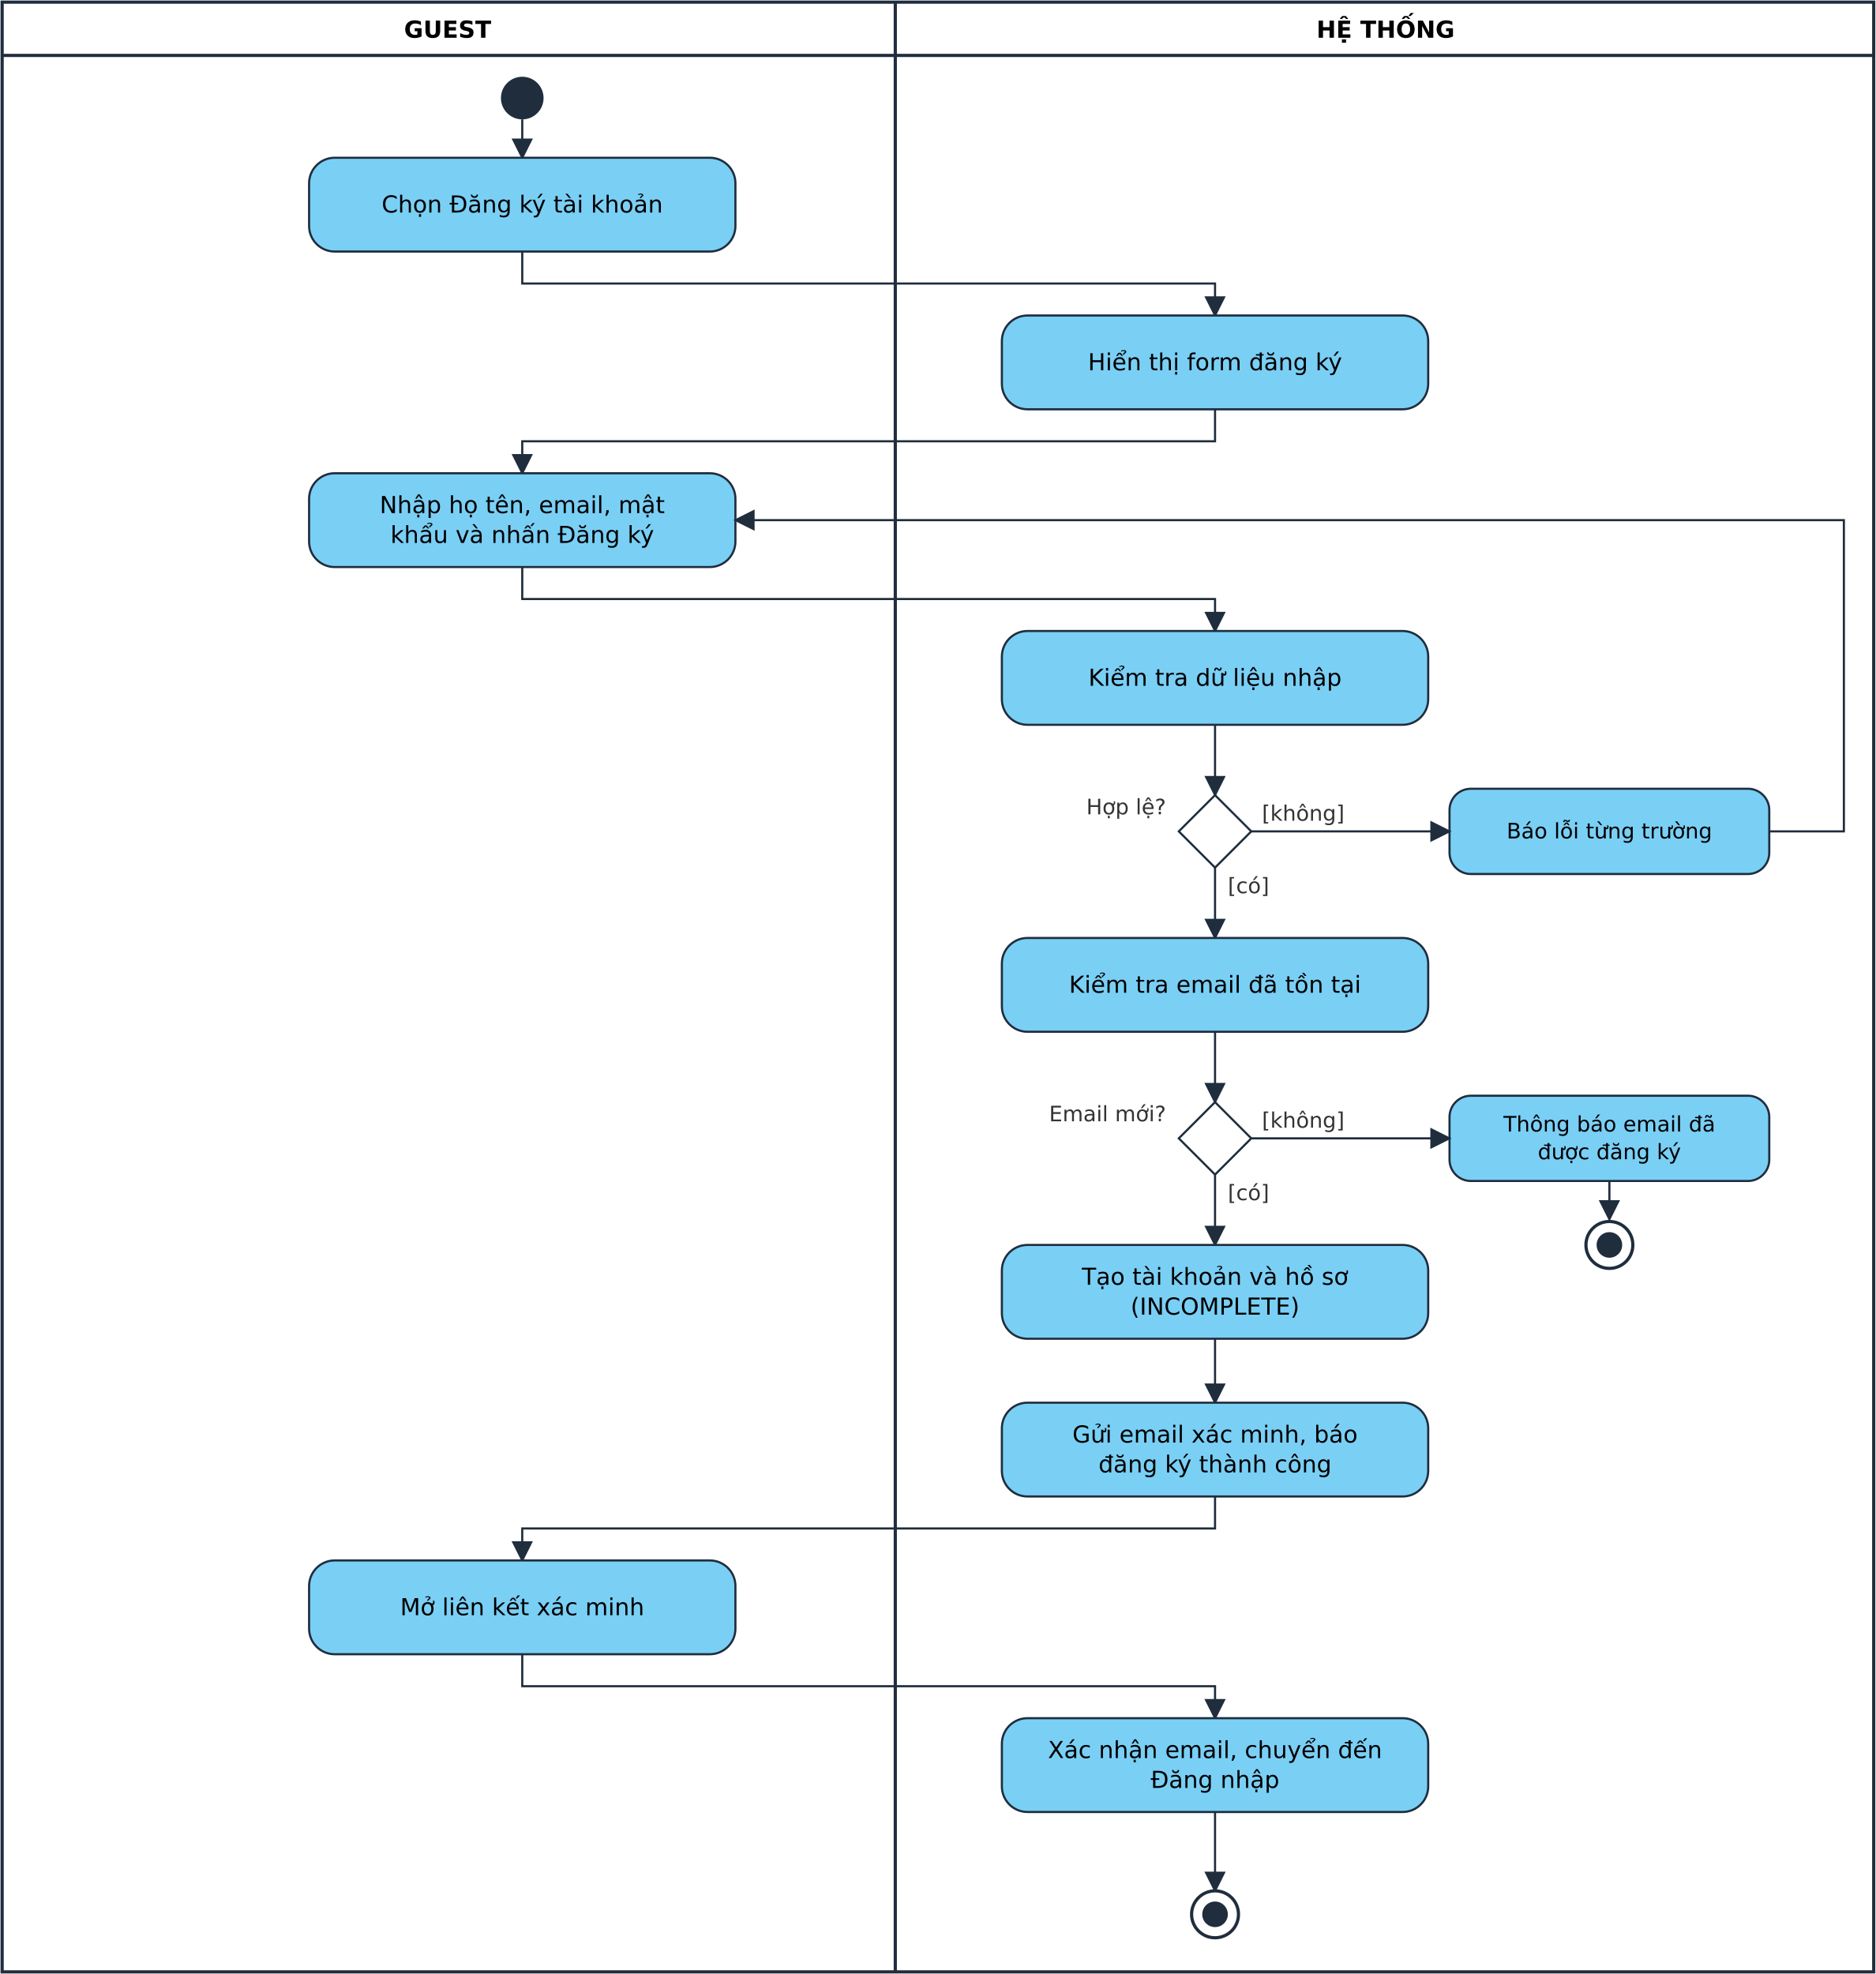
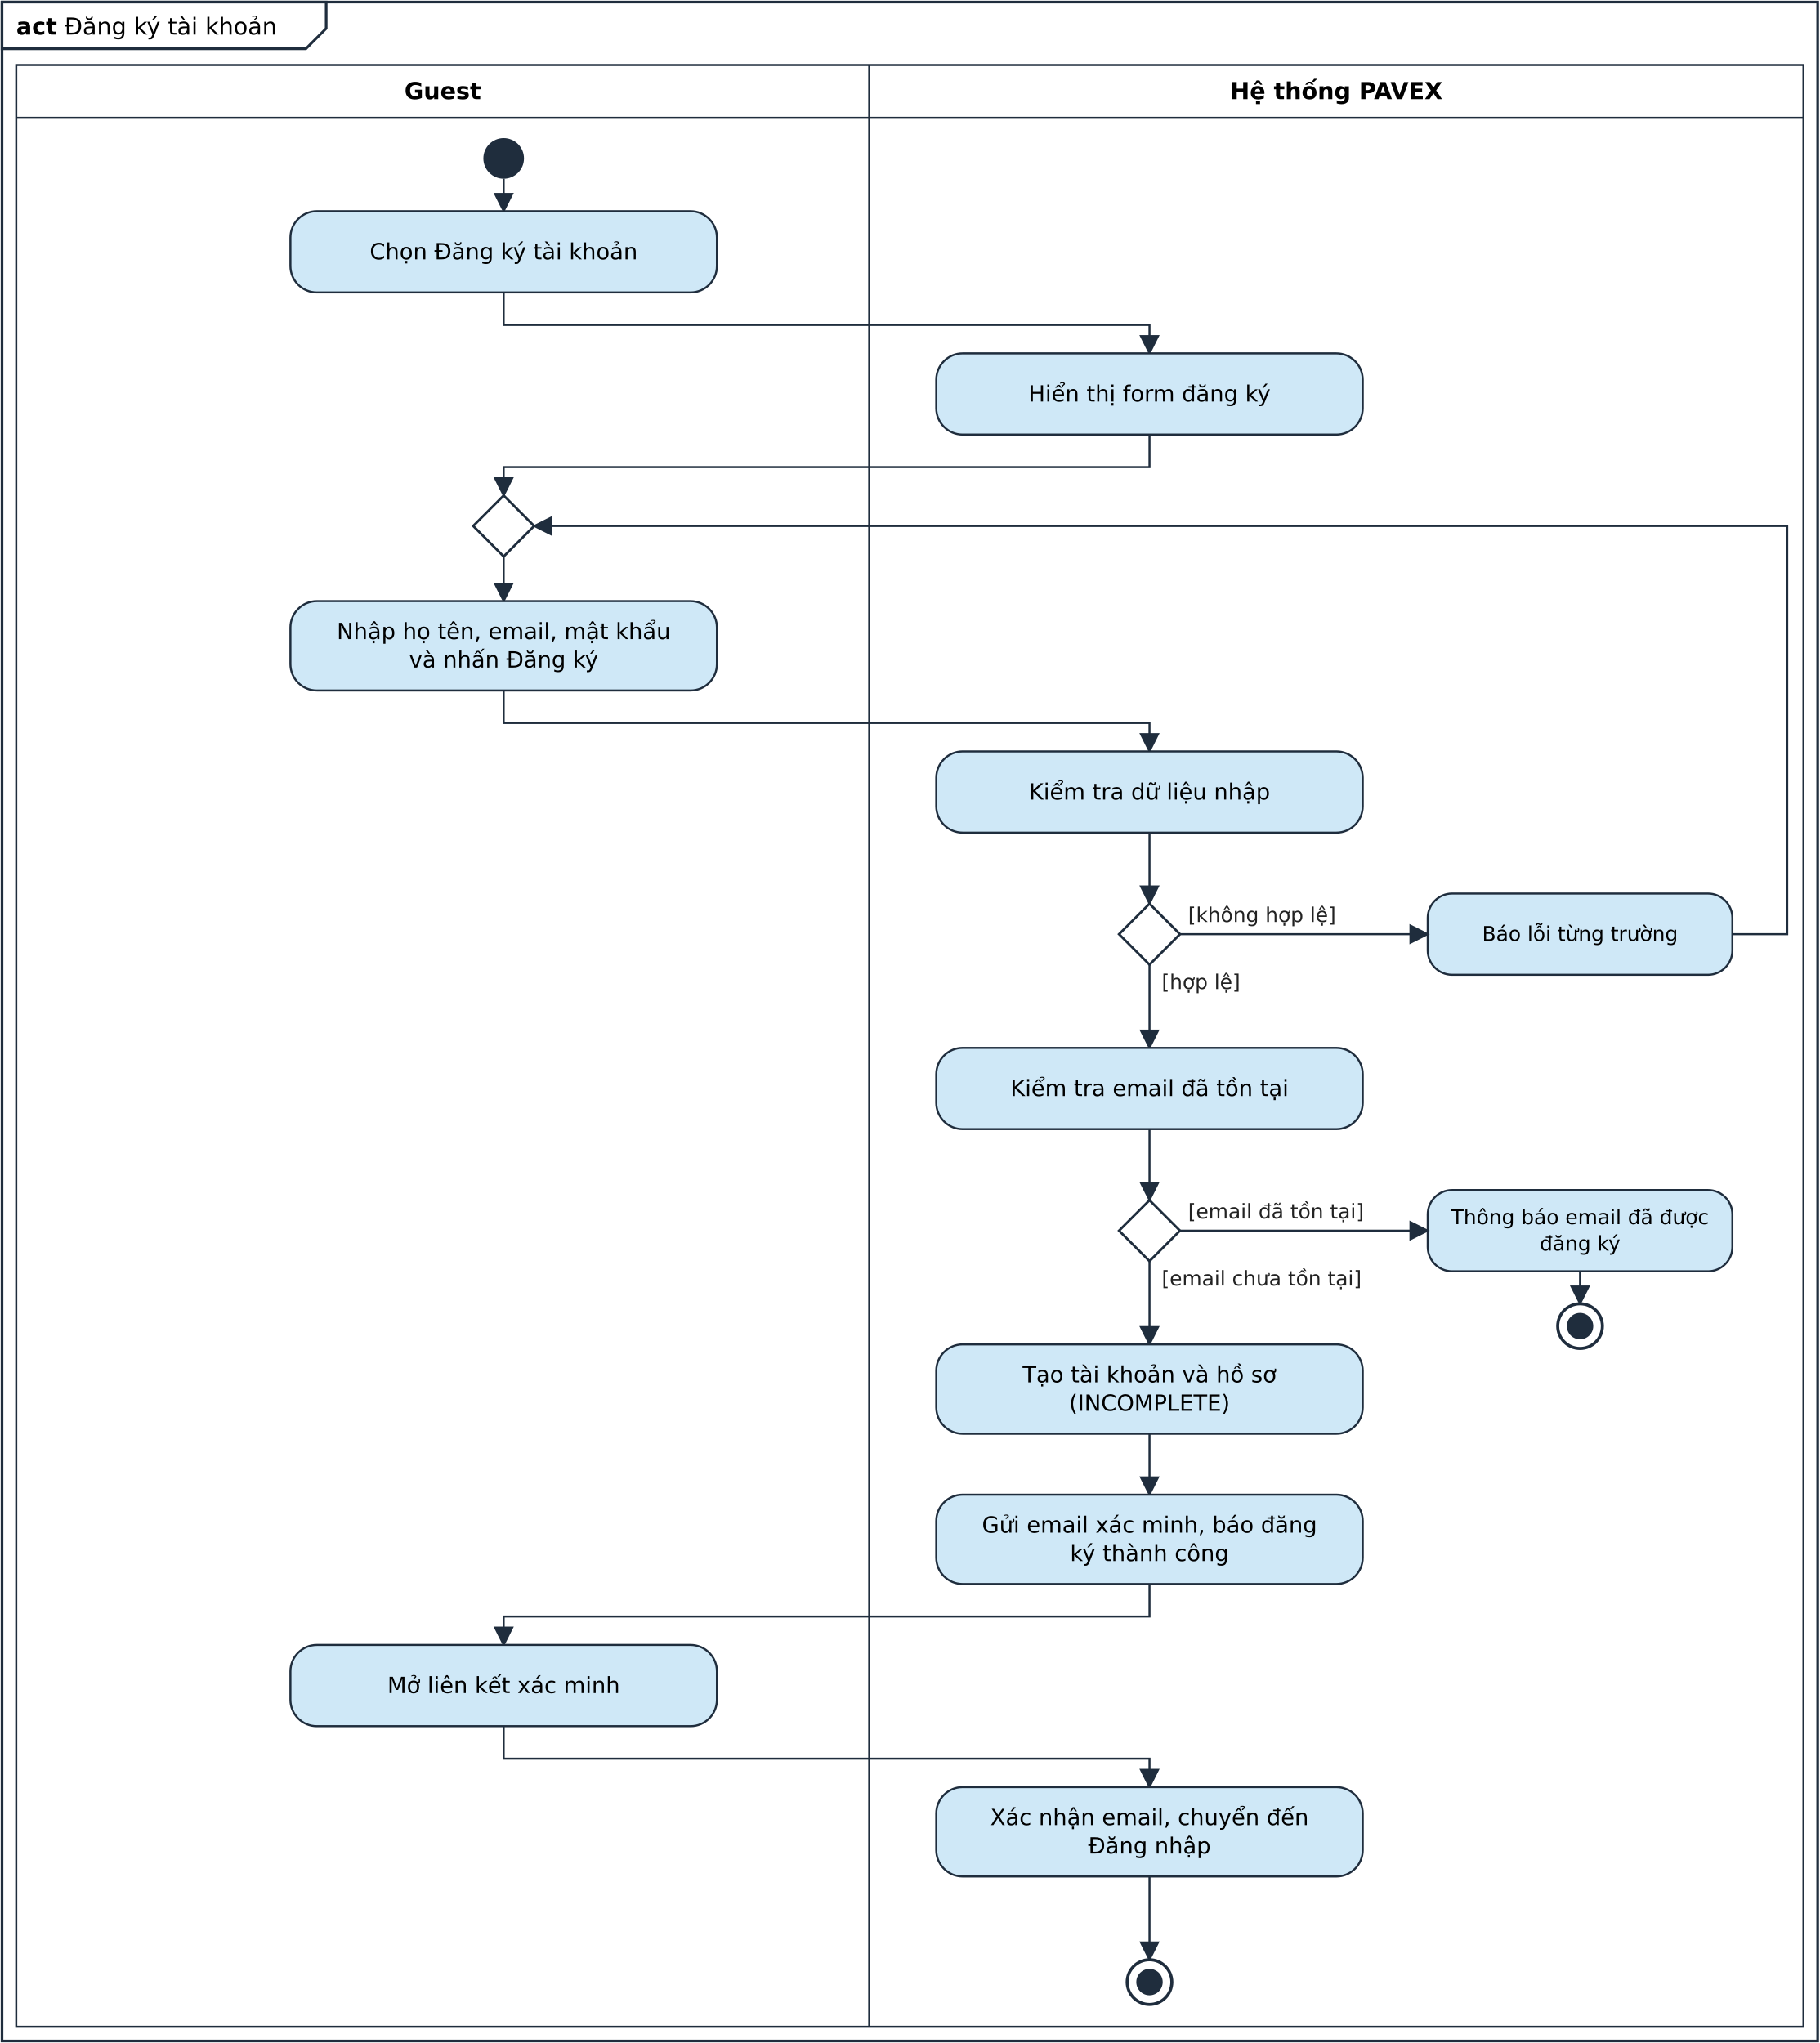
- <svg xmlns="http://www.w3.org/2000/svg" width="880" height="926" viewBox="0 0 880 926" font-family="DejaVu Sans, Arial, sans-serif">
+ <svg xmlns="http://www.w3.org/2000/svg" width="896" height="1006" viewBox="0 0 896 1006" font-family="DejaVu Sans, Arial, sans-serif">
  <defs>
    <marker id="arr" markerWidth="10" markerHeight="10" refX="9" refY="5" orient="auto">
      <path d="M0,0 L10,5 L0,10 Z" fill="#1f2d3d" />
    </marker>
-     <marker id="open" markerWidth="10" markerHeight="10" refX="9" refY="5" orient="auto">
-       <path d="M0,0 L10,5 L0,10" fill="none" stroke="#1f2d3d" />
+     <marker id="open" markerWidth="11" markerHeight="11" refX="10" refY="5.5" orient="auto">
+       <path d="M0,0 L10,5.5 L0,11" fill="none" stroke="#1f2d3d" stroke-width="1.2" />
    </marker>
  </defs>
-   <rect width="880" height="926" fill="#fff" />
-   <rect x="1" y="1" width="878" height="924" fill="none" stroke="#1f2d3d" stroke-width="1.5" />
-   <line x1="420" y1="1" x2="420" y2="925" stroke="#1f2d3d" stroke-width="1.5" />
-   <line x1="1" y1="26" x2="879" y2="26" stroke="#1f2d3d" stroke-width="1.5" />
-   <text x="210.0" y="17.7" font-size="11" font-weight="bold" text-anchor="middle">GUEST</text>
-   <text x="650.0" y="17.7" font-size="11" font-weight="bold" text-anchor="middle">HỆ THỐNG</text>
-   <circle cx="245" cy="46" r="10" fill="#1f2d3d" />
-   <path d="M245,56 L245,74.0" fill="none" stroke="#1f2d3d" marker-end="url(#arr)" />
-   <rect x="145.0" y="74.0" width="200" height="44" rx="12" fill="#7acff5" stroke="#1f2d3d" />
-   <text x="245.0" y="99.7" font-size="11" font-weight="normal" text-anchor="middle">Chọn Đăng ký tài khoản</text>
-   <path d="M245,118.0 L245,133.0 L570,133.0 L570,148.0" fill="none" stroke="#1f2d3d" marker-end="url(#arr)" />
-   <rect x="470.0" y="148.0" width="200" height="44" rx="12" fill="#7acff5" stroke="#1f2d3d" />
-   <text x="570.0" y="173.7" font-size="11" font-weight="normal" text-anchor="middle">Hiển thị form đăng ký</text>
-   <path d="M570,192.0 L570,207.0 L245,207.0 L245,222.0" fill="none" stroke="#1f2d3d" marker-end="url(#arr)" />
-   <rect x="145.0" y="222.0" width="200" height="44" rx="12" fill="#7acff5" stroke="#1f2d3d" />
-   <text x="245.0" y="240.7" font-size="11" font-weight="normal" text-anchor="middle">Nhập họ tên, email, mật</text>
-   <text x="245.0" y="254.7" font-size="11" font-weight="normal" text-anchor="middle">khẩu và nhấn Đăng ký</text>
-   <path d="M245,266.0 L245,281.0 L570,281.0 L570,296.0" fill="none" stroke="#1f2d3d" marker-end="url(#arr)" />
-   <rect x="470.0" y="296.0" width="200" height="44" rx="12" fill="#7acff5" stroke="#1f2d3d" />
-   <text x="570.0" y="321.7" font-size="11" font-weight="normal" text-anchor="middle">Kiểm tra dữ liệu nhập</text>
-   <path d="M570,340.0 L570,373.0" fill="none" stroke="#1f2d3d" marker-end="url(#arr)" />
-   <path d="M570,373.0 L587.0,390.0 L570,407.0 L553.0,390.0 Z" fill="#fff" stroke="#1f2d3d" />
-   <text x="547.0" y="382.0" font-size="10" text-anchor="end" fill="#333">Hợp lệ?</text>
-   <rect x="680.0" y="370.0" width="150" height="40" rx="10" fill="#7acff5" stroke="#1f2d3d" />
-   <text x="755.0" y="393.3" font-size="10" font-weight="normal" text-anchor="middle">Báo lỗi từng trường</text>
-   <path d="M587.0,390.0 L680.0,390.0" fill="none" stroke="#1f2d3d" marker-end="url(#arr)" />
-   <text x="592.0" y="385.0" font-size="10" text-anchor="start" fill="#333">[không]</text>
-   <path d="M830.0,390.0 L865,390.0 L865,244.0 L345.0,244.0" fill="none" stroke="#1f2d3d" marker-end="url(#arr)" />
-   <path d="M570,407.0 L570,440.0" fill="none" stroke="#1f2d3d" marker-end="url(#arr)" />
-   <text x="576" y="419.0" font-size="10" fill="#333">[có]</text>
-   <rect x="470.0" y="440.0" width="200" height="44" rx="12" fill="#7acff5" stroke="#1f2d3d" />
-   <text x="570.0" y="465.7" font-size="11" font-weight="normal" text-anchor="middle">Kiểm tra email đã tồn tại</text>
-   <path d="M570,484.0 L570,517.0" fill="none" stroke="#1f2d3d" marker-end="url(#arr)" />
-   <path d="M570,517.0 L587.0,534.0 L570,551.0 L553.0,534.0 Z" fill="#fff" stroke="#1f2d3d" />
-   <text x="547.0" y="526.0" font-size="10" text-anchor="end" fill="#333">Email mới?</text>
-   <rect x="680.0" y="514.0" width="150" height="40" rx="10" fill="#7acff5" stroke="#1f2d3d" />
-   <text x="755.0" y="530.8" font-size="10" font-weight="normal" text-anchor="middle">Thông báo email đã</text>
-   <text x="755.0" y="543.8" font-size="10" font-weight="normal" text-anchor="middle">được đăng ký</text>
-   <path d="M587.0,534.0 L680.0,534.0" fill="none" stroke="#1f2d3d" marker-end="url(#arr)" />
-   <text x="592.0" y="529.0" font-size="10" text-anchor="start" fill="#333">[không]</text>
-   <path d="M570,551.0 L570,584.0" fill="none" stroke="#1f2d3d" marker-end="url(#arr)" />
-   <text x="576" y="563.0" font-size="10" fill="#333">[có]</text>
-   <rect x="470.0" y="584.0" width="200" height="44" rx="12" fill="#7acff5" stroke="#1f2d3d" />
-   <text x="570.0" y="602.7" font-size="11" font-weight="normal" text-anchor="middle">Tạo tài khoản và hồ sơ</text>
-   <text x="570.0" y="616.7" font-size="11" font-weight="normal" text-anchor="middle">(INCOMPLETE)</text>
-   <path d="M570,628.0 L570,658.0" fill="none" stroke="#1f2d3d" marker-end="url(#arr)" />
-   <rect x="470.0" y="658.0" width="200" height="44" rx="12" fill="#7acff5" stroke="#1f2d3d" />
-   <text x="570.0" y="676.7" font-size="11" font-weight="normal" text-anchor="middle">Gửi email xác minh, báo</text>
-   <text x="570.0" y="690.7" font-size="11" font-weight="normal" text-anchor="middle">đăng ký thành công</text>
-   <path d="M570,702.0 L570,717.0 L245,717.0 L245,732.0" fill="none" stroke="#1f2d3d" marker-end="url(#arr)" />
-   <rect x="145.0" y="732.0" width="200" height="44" rx="12" fill="#7acff5" stroke="#1f2d3d" />
-   <text x="245.0" y="757.7" font-size="11" font-weight="normal" text-anchor="middle">Mở liên kết xác minh</text>
-   <path d="M245,776.0 L245,791.0 L570,791.0 L570,806.0" fill="none" stroke="#1f2d3d" marker-end="url(#arr)" />
-   <rect x="470.0" y="806.0" width="200" height="44" rx="12" fill="#7acff5" stroke="#1f2d3d" />
-   <text x="570.0" y="824.7" font-size="11" font-weight="normal" text-anchor="middle">Xác nhận email, chuyển đến</text>
-   <text x="570.0" y="838.7" font-size="11" font-weight="normal" text-anchor="middle">Đăng nhập</text>
-   <path d="M570,850.0 L570,887" fill="none" stroke="#1f2d3d" marker-end="url(#arr)" />
-   <circle cx="570" cy="898" r="11" fill="#fff" stroke="#1f2d3d" stroke-width="1.5" />
-   <circle cx="570" cy="898" r="6" fill="#1f2d3d" />
-   <path d="M755,554.0 L755,572.0" fill="none" stroke="#1f2d3d" marker-end="url(#arr)" />
-   <circle cx="755" cy="584.0" r="11" fill="#fff" stroke="#1f2d3d" stroke-width="1.5" />
-   <circle cx="755" cy="584.0" r="6" fill="#1f2d3d" />
+   <rect width="896" height="1006" fill="#fff" />
+   <rect x="1" y="1" width="894" height="1004" fill="none" stroke="#1f2d3d" stroke-width="1.3" />
+   <path d="M1,1 L160.6,1 L160.6,14 L150.6,24 L1,24 Z" fill="#fff" stroke="#1f2d3d" stroke-width="1.3" />
+   <text x="8" y="17" font-size="11.5">
+     <tspan font-weight="bold">act</tspan> Đăng ký tài khoản</text>
+   <rect x="8" y="32" width="880" height="966" fill="none" stroke="#1f2d3d" />
+   <line x1="428" y1="32" x2="428" y2="998" stroke="#1f2d3d" />
+   <line x1="8" y1="58" x2="888" y2="58" stroke="#1f2d3d" />
+   <text x="218.0" y="48.8" font-size="11.5" font-weight="bold" text-anchor="middle">Guest</text>
+   <text x="658.0" y="48.8" font-size="11.5" font-weight="bold" text-anchor="middle">Hệ thống PAVEX</text>
+   <circle cx="248" cy="78" r="10" fill="#1f2d3d" />
+   <path d="M248,88 L248,104.0" fill="none" stroke="#1f2d3d" marker-end="url(#arr)" />
+   <rect x="143.0" y="104.0" width="210" height="40" rx="13" fill="#cfe8f7" stroke="#1f2d3d" />
+   <text x="248.0" y="127.7" font-size="11" font-weight="normal" text-anchor="middle">Chọn Đăng ký tài khoản</text>
+   <path d="M248,144.0 L248,160.0 L566,160.0 L566,174.0" fill="none" stroke="#1f2d3d" marker-end="url(#arr)" />
+   <rect x="461.0" y="174.0" width="210" height="40" rx="13" fill="#cfe8f7" stroke="#1f2d3d" />
+   <text x="566.0" y="197.7" font-size="11" font-weight="normal" text-anchor="middle">Hiển thị form đăng ký</text>
+   <path d="M566,214.0 L566,230.0 L248,230.0 L248,244.0" fill="none" stroke="#1f2d3d" marker-end="url(#arr)" />
+   <path d="M248,244.0 L263.0,259.0 L248,274.0 L233.0,259.0 Z" fill="#fff" stroke="#1f2d3d" stroke-width="1.2" />
+   <path d="M248,274.0 L248,296.0" fill="none" stroke="#1f2d3d" marker-end="url(#arr)" />
+   <rect x="143.0" y="296.0" width="210" height="44" rx="13" fill="#cfe8f7" stroke="#1f2d3d" />
+   <text x="248.0" y="314.7" font-size="11" font-weight="normal" text-anchor="middle">Nhập họ tên, email, mật khẩu</text>
+   <text x="248.0" y="328.7" font-size="11" font-weight="normal" text-anchor="middle">và nhấn Đăng ký</text>
+   <path d="M248,340.0 L248,356.0 L566,356.0 L566,370.0" fill="none" stroke="#1f2d3d" marker-end="url(#arr)" />
+   <rect x="461.0" y="370.0" width="210" height="40" rx="13" fill="#cfe8f7" stroke="#1f2d3d" />
+   <text x="566.0" y="393.7" font-size="11" font-weight="normal" text-anchor="middle">Kiểm tra dữ liệu nhập</text>
+   <path d="M566,410.0 L566,445.0" fill="none" stroke="#1f2d3d" marker-end="url(#arr)" />
+   <path d="M566,445.0 L581.0,460.0 L566,475.0 L551.0,460.0 Z" fill="#fff" stroke="#1f2d3d" stroke-width="1.2" />
+   <rect x="703.0" y="440.0" width="150" height="40" rx="12" fill="#cfe8f7" stroke="#1f2d3d" />
+   <text x="778.0" y="463.3" font-size="10" font-weight="normal" text-anchor="middle">Báo lỗi từng trường</text>
+   <path d="M581.0,460.0 L703.0,460.0" fill="none" stroke="#1f2d3d" marker-end="url(#arr)" />
+   <text x="585.0" y="454.0" font-size="10" text-anchor="start" fill="#222">[không hợp lệ]</text>
+   <path d="M853.0,460.0 L880,460.0 L880,259.0 L263.0,259.0" fill="none" stroke="#1f2d3d" marker-end="url(#arr)" />
+   <path d="M566,475.0 L566,516.0" fill="none" stroke="#1f2d3d" marker-end="url(#arr)" />
+   <text x="572.0" y="487.0" font-size="10" text-anchor="start" fill="#222">[hợp lệ]</text>
+   <rect x="461.0" y="516.0" width="210" height="40" rx="13" fill="#cfe8f7" stroke="#1f2d3d" />
+   <text x="566.0" y="539.7" font-size="11" font-weight="normal" text-anchor="middle">Kiểm tra email đã tồn tại</text>
+   <path d="M566,556.0 L566,591.0" fill="none" stroke="#1f2d3d" marker-end="url(#arr)" />
+   <path d="M566,591.0 L581.0,606.0 L566,621.0 L551.0,606.0 Z" fill="#fff" stroke="#1f2d3d" stroke-width="1.2" />
+   <rect x="703.0" y="586.0" width="150" height="40" rx="12" fill="#cfe8f7" stroke="#1f2d3d" />
+   <text x="778.0" y="602.8" font-size="10" font-weight="normal" text-anchor="middle">Thông báo email đã được</text>
+   <text x="778.0" y="615.8" font-size="10" font-weight="normal" text-anchor="middle">đăng ký</text>
+   <path d="M581.0,606.0 L703.0,606.0" fill="none" stroke="#1f2d3d" marker-end="url(#arr)" />
+   <text x="585.0" y="600.0" font-size="10" text-anchor="start" fill="#222">[email đã tồn tại]</text>
+   <path d="M778,626.0 L778,642.0" fill="none" stroke="#1f2d3d" marker-end="url(#arr)" />
+   <circle cx="778" cy="653.0" r="11" fill="#fff" stroke="#1f2d3d" stroke-width="1.5" />
+   <circle cx="778" cy="653.0" r="6.5" fill="#1f2d3d" />
+   <path d="M566,621.0 L566,662.0" fill="none" stroke="#1f2d3d" marker-end="url(#arr)" />
+   <text x="572.0" y="633.0" font-size="10" text-anchor="start" fill="#222">[email chưa tồn tại]</text>
+   <rect x="461.0" y="662.0" width="210" height="44" rx="13" fill="#cfe8f7" stroke="#1f2d3d" />
+   <text x="566.0" y="680.7" font-size="11" font-weight="normal" text-anchor="middle">Tạo tài khoản và hồ sơ</text>
+   <text x="566.0" y="694.7" font-size="11" font-weight="normal" text-anchor="middle">(INCOMPLETE)</text>
+   <path d="M566,706.0 L566,736.0" fill="none" stroke="#1f2d3d" marker-end="url(#arr)" />
+   <rect x="461.0" y="736.0" width="210" height="44" rx="13" fill="#cfe8f7" stroke="#1f2d3d" />
+   <text x="566.0" y="754.7" font-size="11" font-weight="normal" text-anchor="middle">Gửi email xác minh, báo đăng</text>
+   <text x="566.0" y="768.7" font-size="11" font-weight="normal" text-anchor="middle">ký thành công</text>
+   <path d="M566,780.0 L566,796.0 L248,796.0 L248,810.0" fill="none" stroke="#1f2d3d" marker-end="url(#arr)" />
+   <rect x="143.0" y="810.0" width="210" height="40" rx="13" fill="#cfe8f7" stroke="#1f2d3d" />
+   <text x="248.0" y="833.7" font-size="11" font-weight="normal" text-anchor="middle">Mở liên kết xác minh</text>
+   <path d="M248,850.0 L248,866.0 L566,866.0 L566,880.0" fill="none" stroke="#1f2d3d" marker-end="url(#arr)" />
+   <rect x="461.0" y="880.0" width="210" height="44" rx="13" fill="#cfe8f7" stroke="#1f2d3d" />
+   <text x="566.0" y="898.7" font-size="11" font-weight="normal" text-anchor="middle">Xác nhận email, chuyển đến</text>
+   <text x="566.0" y="912.7" font-size="11" font-weight="normal" text-anchor="middle">Đăng nhập</text>
+   <path d="M566,924.0 L566,965" fill="none" stroke="#1f2d3d" marker-end="url(#arr)" />
+   <circle cx="566" cy="976" r="11" fill="#fff" stroke="#1f2d3d" stroke-width="1.5" />
+   <circle cx="566" cy="976" r="6.5" fill="#1f2d3d" />
</svg>
